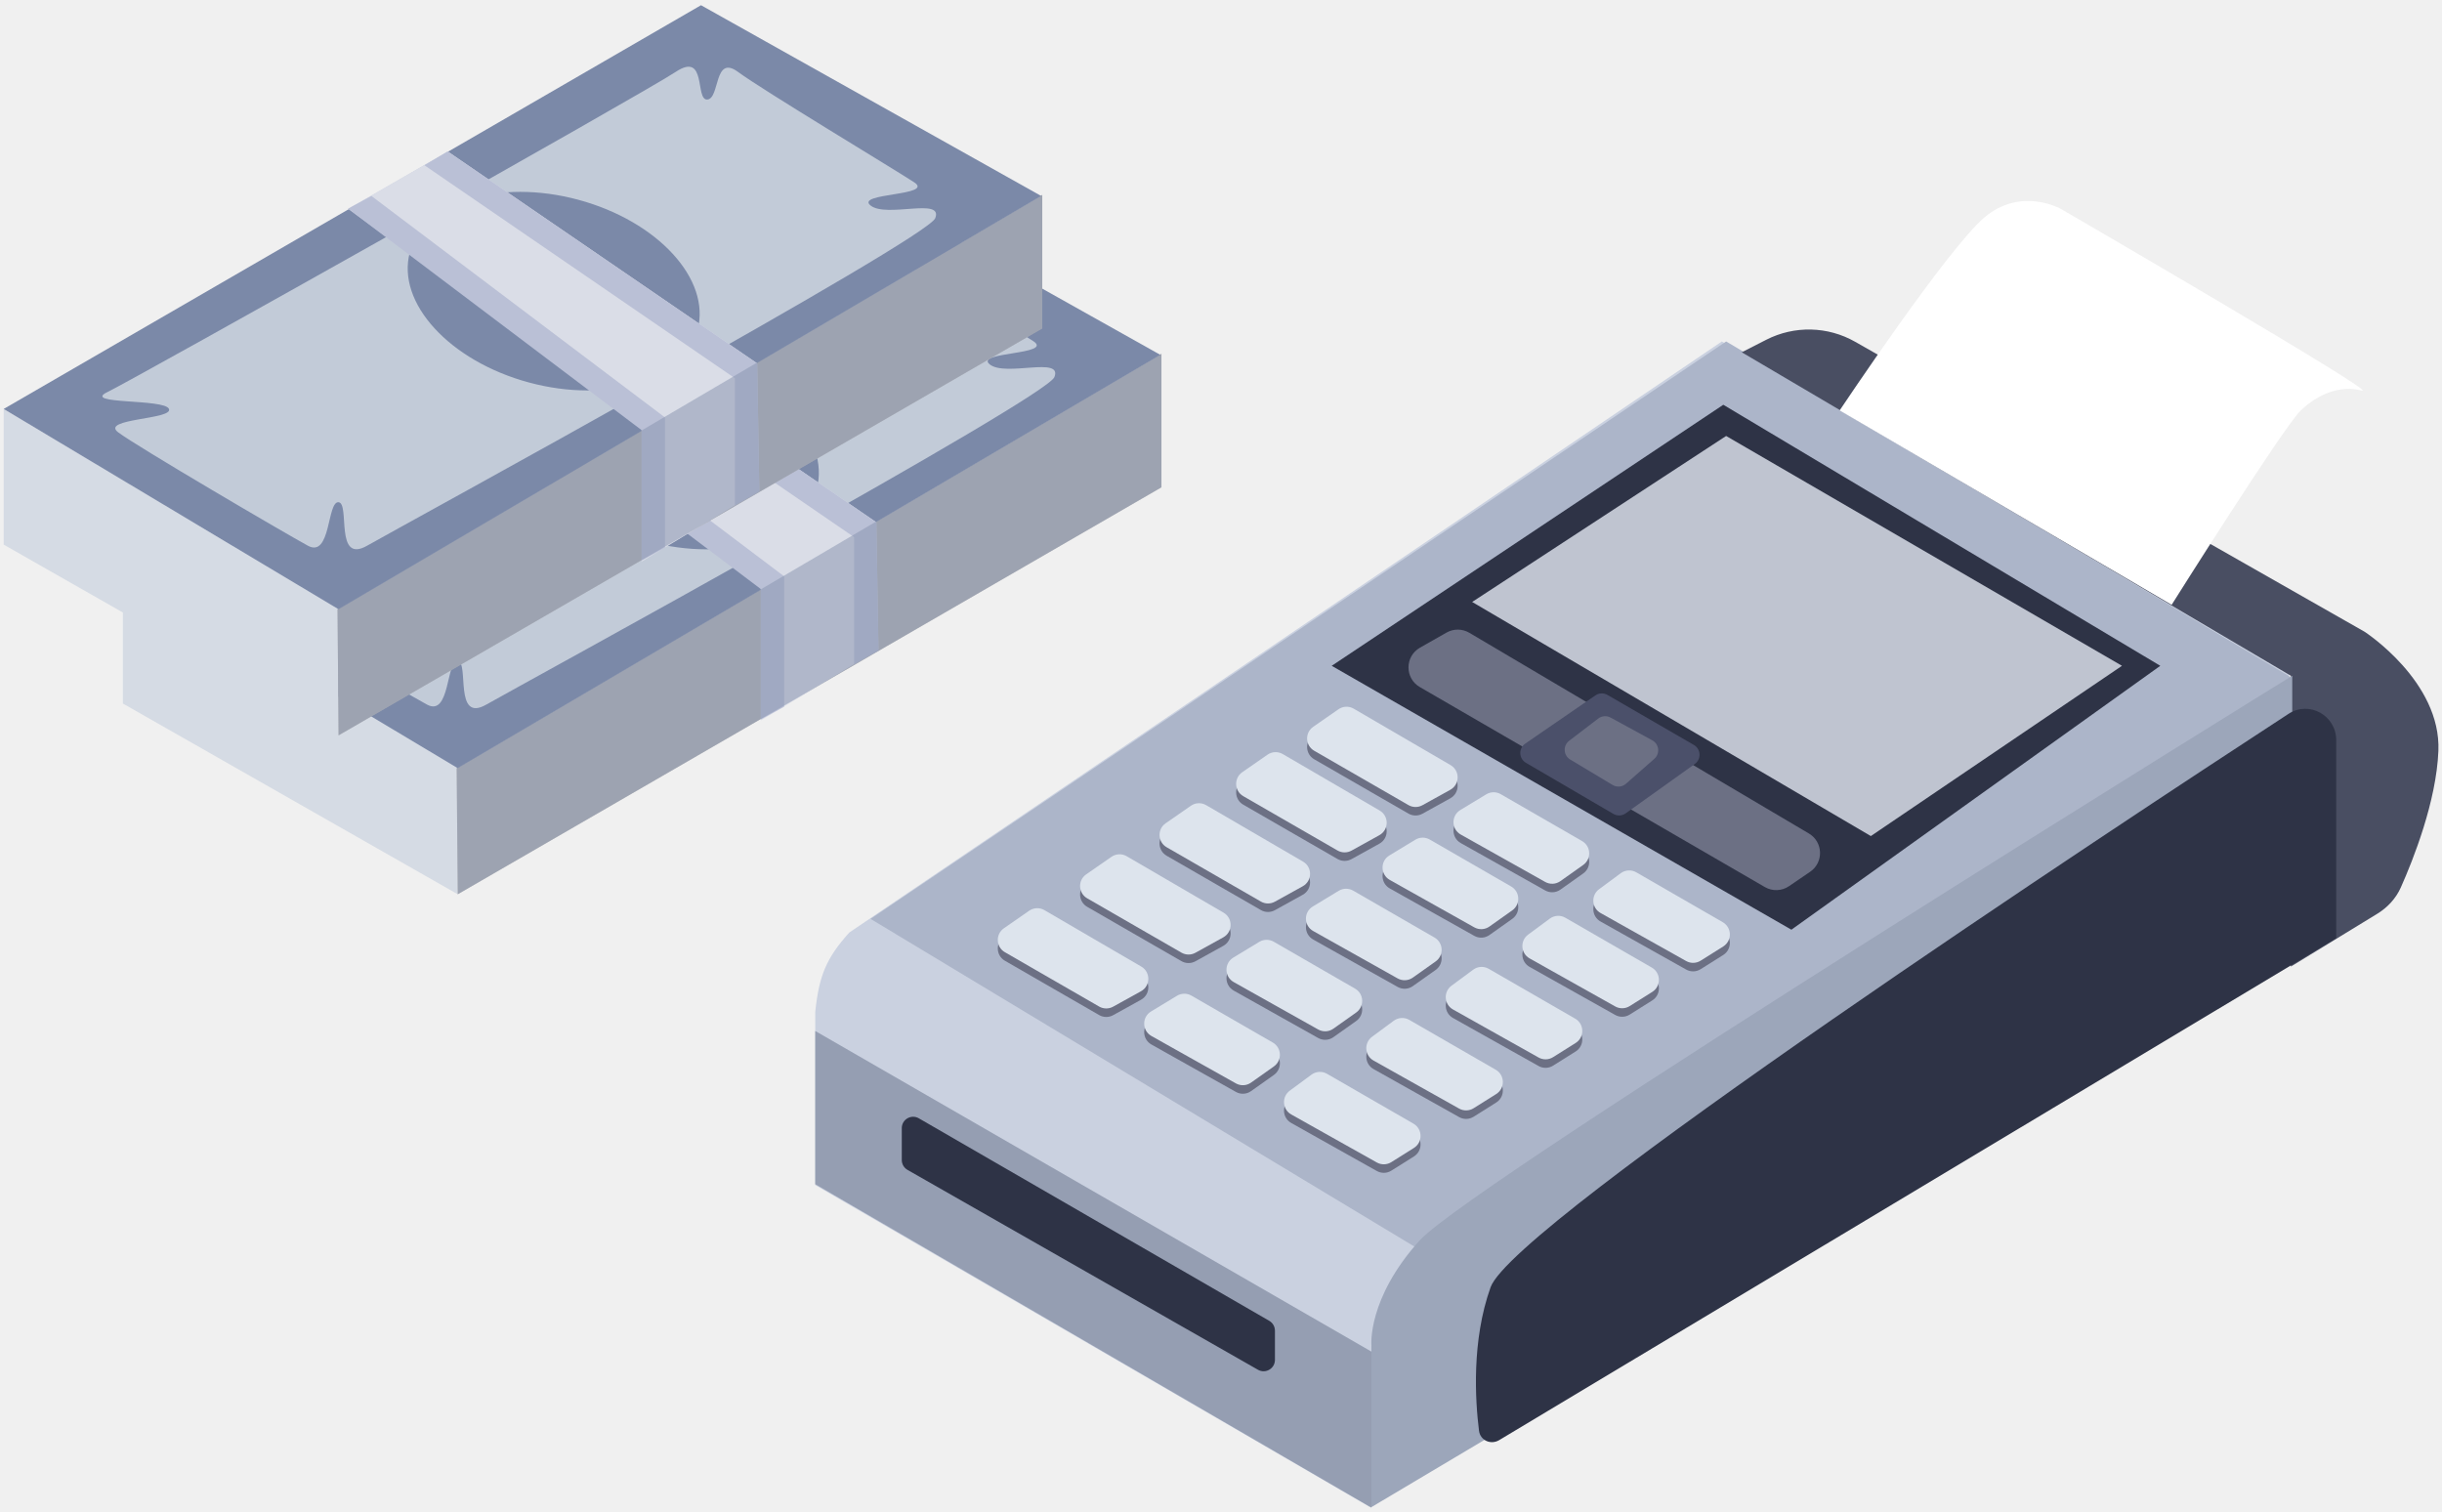
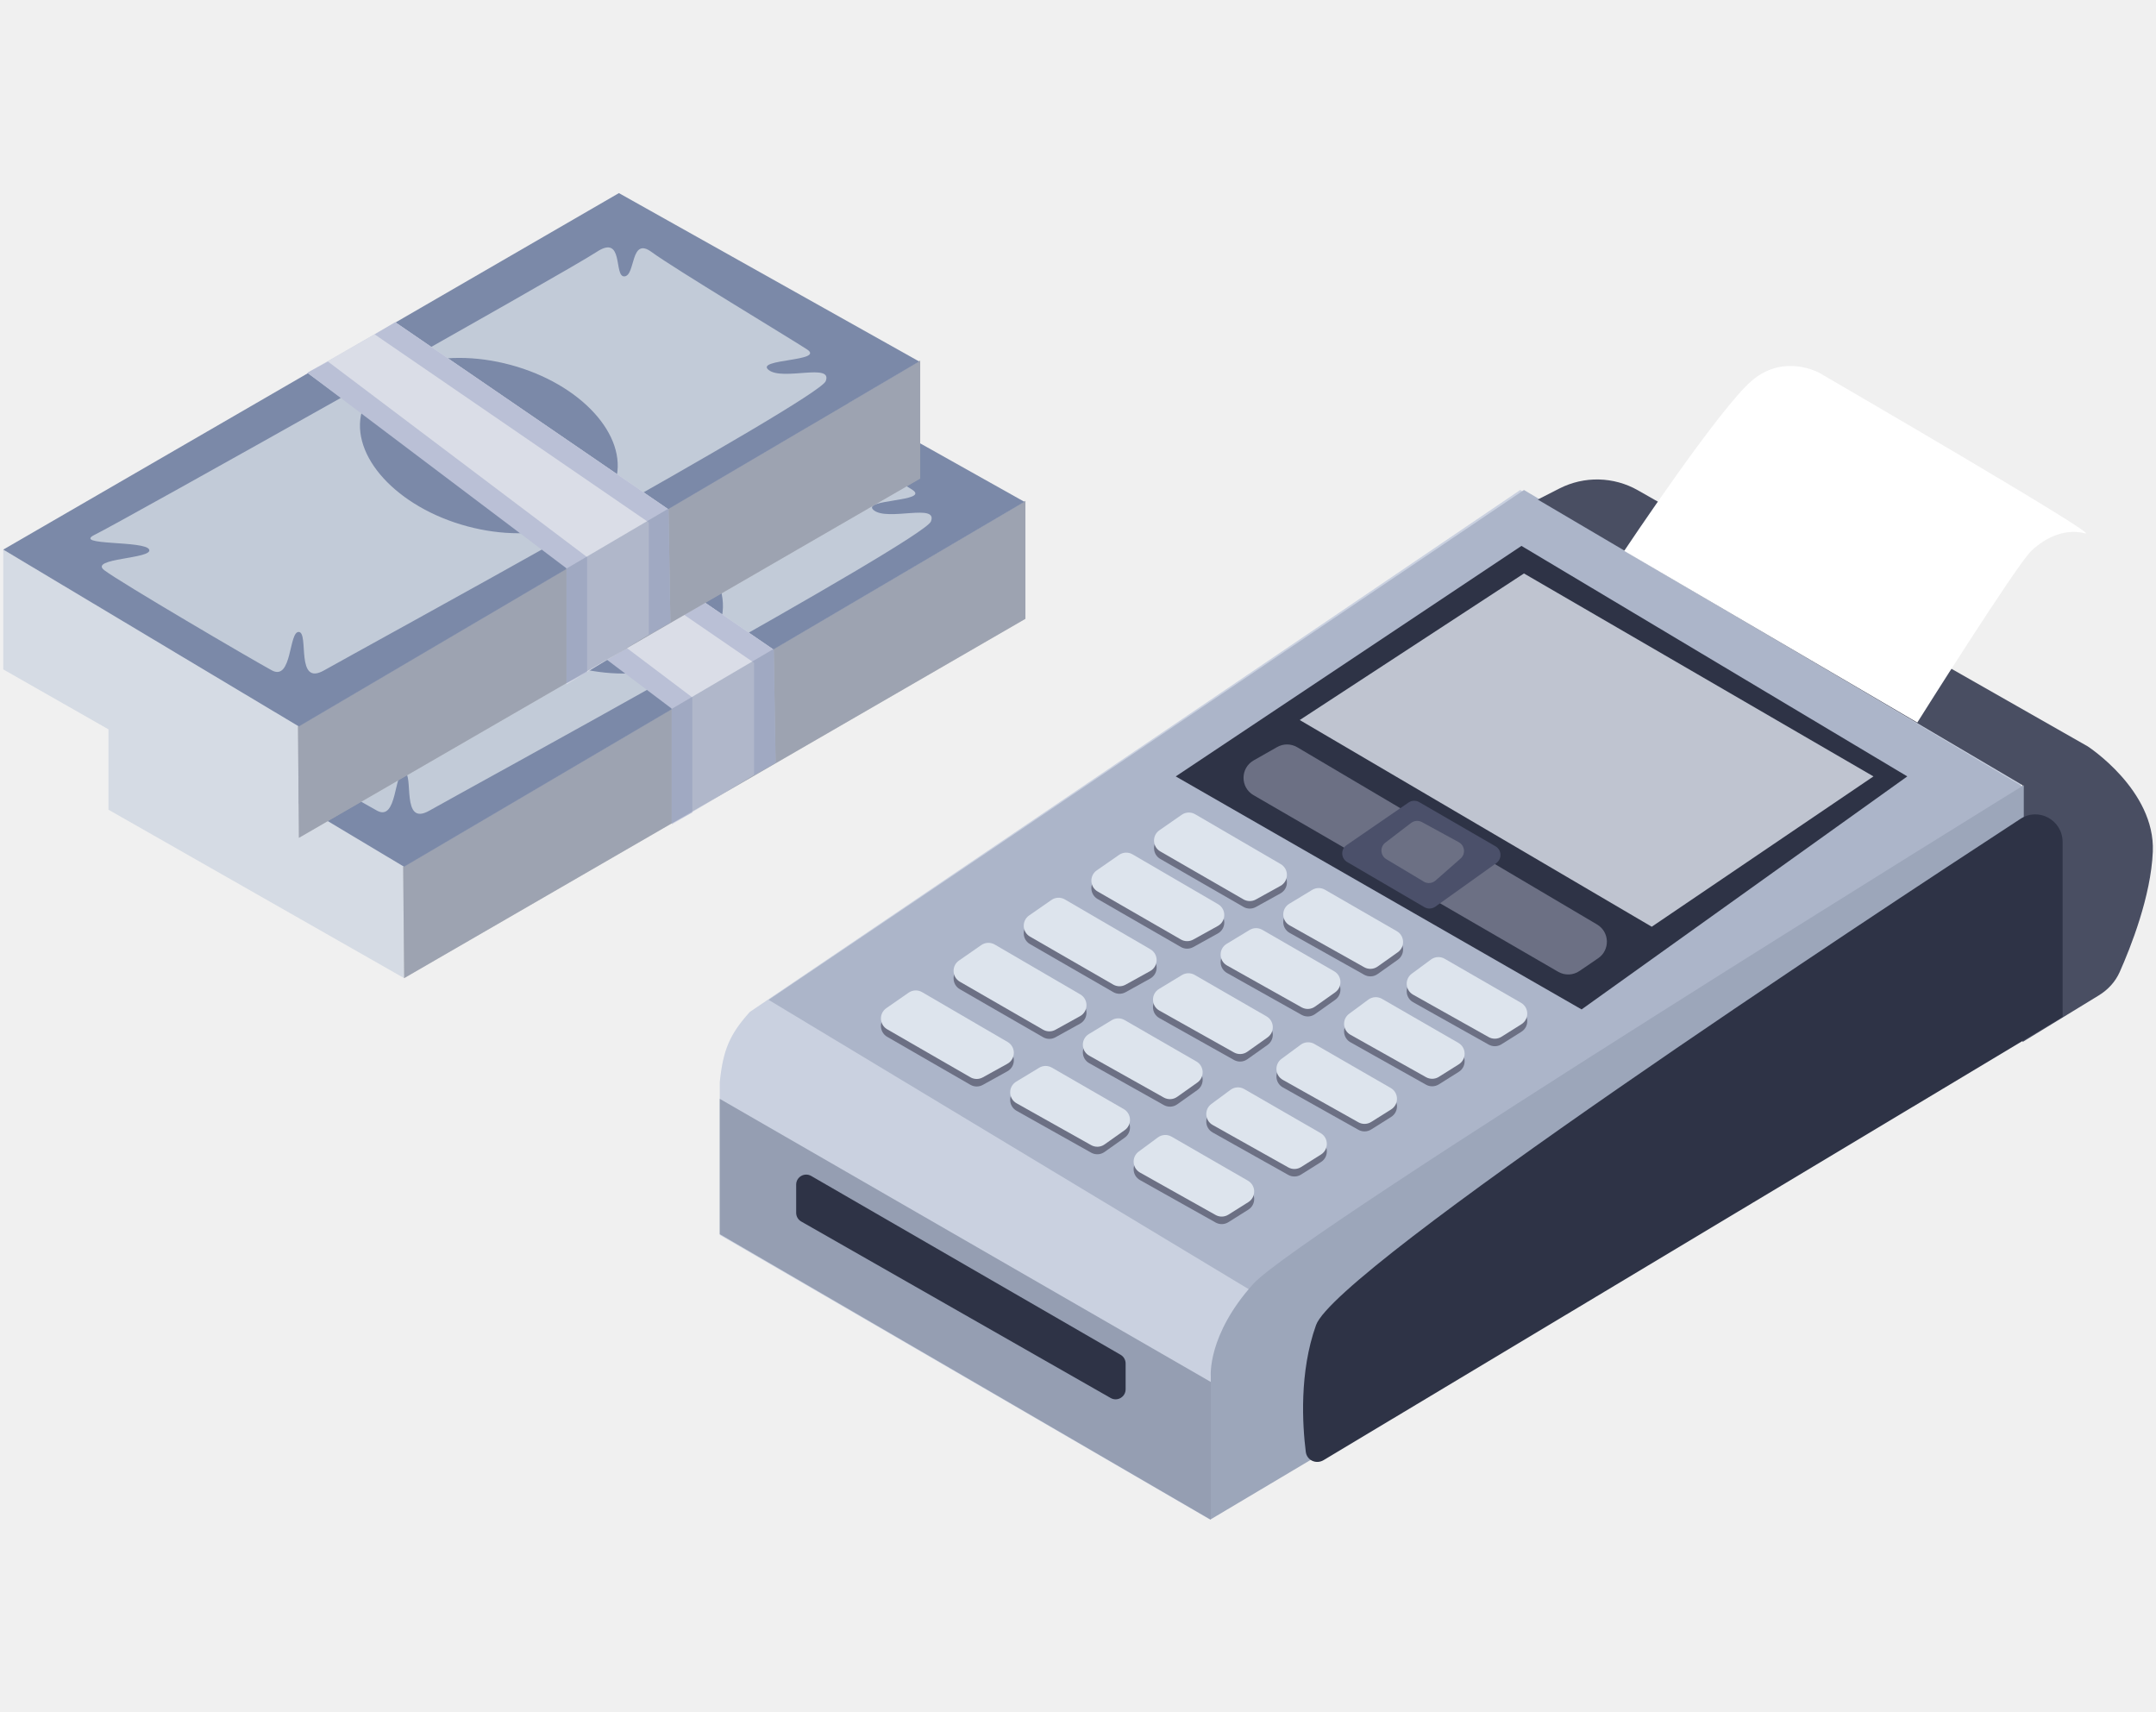
- <svg xmlns="http://www.w3.org/2000/svg" width="454" height="281" viewBox="0 0 454 281" fill="none">
+ <svg xmlns="http://www.w3.org/2000/svg" width="354" height="281" viewBox="0 0 454 281" fill="none">
  <path d="M151.564 220.332L254.702 280.21L255.23 249.976C255.23 242.062 260.614 234.268 266.573 228.346L425.896 125.371L320.12 63.483L157.895 173.379C153.641 178.109 152.265 181.377 151.564 188.151V220.332Z" fill="#CAD1E0" />
  <path d="M254.966 251.296L151.564 191.682V220.17L254.966 280.312V251.296Z" fill="#959EB2" />
  <path d="M263.409 232.039L161.854 170.842L320.913 63.483L425.897 125.899L263.409 232.039Z" fill="#ACB5C9" />
  <path d="M401.628 123.789L320.383 75.254L247.58 123.789L333.045 172.852L401.628 123.789Z" fill="#2E3346" />
  <path d="M320.91 81.057L273.693 111.919L347.816 155.443L394.505 123.789L320.91 81.057Z" fill="#BFC4D0" />
  <path d="M336.296 154.965L273.163 117.648C271.86 116.878 270.245 116.865 268.929 117.613L263.993 120.419C261.161 122.03 261.144 126.106 263.963 127.74L328.108 164.925C329.513 165.74 331.26 165.676 332.602 164.761L336.526 162.085C339.08 160.344 338.957 156.538 336.296 154.965Z" fill="#6C7084" />
  <path d="M314.912 138.503L298.852 129.205C298.147 128.797 297.271 128.831 296.599 129.293L283.556 138.26C282.281 139.136 282.351 141.04 283.687 141.821L299.948 151.324C300.666 151.744 301.563 151.703 302.239 151.219L315.081 142.046C316.33 141.155 316.24 139.272 314.912 138.503Z" fill="#4B506A" />
  <path d="M299.807 145.945L291.922 141.215C290.644 140.448 290.542 138.634 291.726 137.729L297.137 133.591C297.8 133.084 298.698 133.015 299.43 133.414L307.183 137.643C308.47 138.345 308.667 140.113 307.565 141.081L302.285 145.721C301.596 146.327 300.594 146.418 299.807 145.945Z" fill="#6C7084" />
  <path d="M167.654 215.677V209.745C167.654 208.12 169.414 207.105 170.82 207.918L235.974 245.573C236.627 245.95 237.028 246.647 237.028 247.4V252.837C237.028 254.456 235.279 255.472 233.873 254.67L168.719 217.51C168.061 217.135 167.654 216.435 167.654 215.677Z" fill="#2E3346" />
  <path d="M316.172 180.195L320.369 177.557C322.052 176.499 322.005 174.032 320.283 173.039L304.207 163.768C303.298 163.244 302.166 163.309 301.322 163.932L297.289 166.91C295.749 168.047 295.896 170.395 297.565 171.332L313.478 180.262C314.32 180.735 315.354 180.71 316.172 180.195Z" fill="#6C7084" />
  <path d="M248.838 133.453L244.141 136.715C242.552 137.819 242.652 140.201 244.328 141.167L261.853 151.27C262.654 151.731 263.639 151.74 264.448 151.292L269.632 148.423C271.423 147.432 271.451 144.867 269.683 143.836L251.671 133.34C250.785 132.824 249.68 132.868 248.838 133.453Z" fill="#6C7084" />
  <path d="M276.318 149.264L271.495 152.187C269.767 153.234 269.809 155.755 271.571 156.743L287.275 165.557C288.164 166.056 289.261 165.998 290.092 165.409L294.341 162.396C295.91 161.284 295.799 158.92 294.133 157.959L279.003 149.235C278.17 148.754 277.141 148.765 276.318 149.264Z" fill="#6C7084" />
  <path d="M316.172 178.612L320.369 175.974C322.052 174.916 322.005 172.449 320.283 171.456L304.207 162.185C303.298 161.661 302.166 161.726 301.322 162.349L297.289 165.327C295.749 166.464 295.896 168.812 297.565 169.749L313.478 178.679C314.32 179.152 315.354 179.127 316.172 178.612Z" fill="#DDE4ED" />
  <path d="M248.838 131.87L244.141 135.132C242.552 136.236 242.652 138.618 244.328 139.584L261.853 149.687C262.654 150.148 263.639 150.157 264.448 149.709L269.632 146.84C271.423 145.849 271.451 143.284 269.683 142.253L251.671 131.757C250.785 131.241 249.68 131.285 248.838 131.87Z" fill="#DDE4ED" />
  <path d="M276.318 147.681L271.495 150.604C269.767 151.651 269.809 154.172 271.571 155.16L287.275 163.974C288.164 164.473 289.261 164.415 290.092 163.826L294.341 160.813C295.91 159.701 295.799 157.337 294.133 156.376L279.003 147.652C278.17 147.171 277.141 147.182 276.318 147.681Z" fill="#DDE4ED" />
  <path d="M302.983 188.636L307.18 185.998C308.862 184.94 308.815 182.472 307.094 181.479L291.017 172.209C290.109 171.685 288.976 171.749 288.133 172.372L284.1 175.35C282.56 176.488 282.706 178.835 284.376 179.772L300.288 188.703C301.131 189.176 302.165 189.15 302.983 188.636Z" fill="#6C7084" />
  <path d="M235.649 141.893L230.951 145.155C229.362 146.259 229.462 148.641 231.138 149.607L248.664 159.71C249.465 160.172 250.449 160.18 251.258 159.733L256.442 156.863C258.234 155.872 258.262 153.307 256.493 152.276L238.481 141.781C237.596 141.265 236.491 141.308 235.649 141.893Z" fill="#6C7084" />
  <path d="M263.129 157.704L258.305 160.628C256.578 161.675 256.62 164.195 258.382 165.184L274.086 173.997C274.975 174.496 276.071 174.438 276.902 173.849L281.151 170.837C282.721 169.725 282.61 167.361 280.944 166.4L265.813 157.675C264.98 157.195 263.951 157.206 263.129 157.704Z" fill="#6C7084" />
  <path d="M302.983 187.054L307.18 184.416C308.862 183.358 308.815 180.89 307.094 179.897L291.017 170.627C290.109 170.103 288.976 170.167 288.133 170.79L284.1 173.768C282.56 174.906 282.706 177.253 284.376 178.19L300.288 187.121C301.131 187.594 302.165 187.568 302.983 187.054Z" fill="#DDE4ED" />
  <path d="M235.649 140.311L230.951 143.573C229.362 144.677 229.462 147.059 231.138 148.025L248.664 158.128C249.465 158.59 250.449 158.598 251.258 158.151L256.442 155.281C258.234 154.29 258.262 151.725 256.493 150.694L238.481 140.199C237.596 139.683 236.491 139.726 235.649 140.311Z" fill="#DDE4ED" />
  <path d="M263.129 156.122L258.305 159.046C256.578 160.092 256.62 162.613 258.382 163.602L274.086 172.415C274.975 172.914 276.071 172.856 276.902 172.267L281.151 169.255C282.721 168.142 282.61 165.779 280.944 164.818L265.813 156.093C264.98 155.613 263.951 155.624 263.129 156.122Z" fill="#DDE4ED" />
  <path d="M288.739 198.132L292.936 195.494C294.618 194.436 294.571 191.968 292.85 190.975L276.773 181.705C275.865 181.181 274.732 181.245 273.888 181.868L269.856 184.846C268.316 185.984 268.462 188.331 270.132 189.269L286.044 198.199C286.887 198.672 287.921 198.646 288.739 198.132Z" fill="#6C7084" />
  <path d="M221.405 151.389L216.707 154.652C215.118 155.755 215.218 158.137 216.894 159.103L234.419 169.206C235.221 169.668 236.205 169.677 237.014 169.229L242.198 166.359C243.989 165.368 244.018 162.803 242.249 161.773L224.237 151.277C223.351 150.761 222.247 150.805 221.405 151.389Z" fill="#6C7084" />
  <path d="M248.884 167.201L244.061 170.124C242.334 171.171 242.376 173.691 244.137 174.68L259.842 183.494C260.73 183.992 261.827 183.935 262.658 183.345L266.907 180.333C268.476 179.221 268.366 176.857 266.699 175.896L251.569 167.171C250.736 166.691 249.707 166.702 248.884 167.201Z" fill="#6C7084" />
  <path d="M288.739 196.55L292.936 193.912C294.618 192.854 294.571 190.386 292.85 189.393L276.773 180.123C275.865 179.599 274.732 179.663 273.888 180.286L269.856 183.264C268.316 184.402 268.462 186.749 270.132 187.686L286.044 196.617C286.887 197.09 287.921 197.064 288.739 196.55Z" fill="#DDE4ED" />
  <path d="M221.405 149.807L216.707 153.07C215.118 154.173 215.218 156.555 216.894 157.521L234.419 167.624C235.221 168.086 236.205 168.095 237.014 167.647L242.198 164.777C243.989 163.786 244.018 161.221 242.249 160.19L224.237 149.695C223.351 149.179 222.247 149.222 221.405 149.807Z" fill="#DDE4ED" />
  <path d="M248.884 165.619L244.061 168.542C242.334 169.589 242.376 172.109 244.137 173.098L259.842 181.912C260.73 182.41 261.827 182.353 262.658 181.763L266.907 178.751C268.476 177.639 268.366 175.275 266.699 174.314L251.569 165.589C250.736 165.109 249.707 165.12 248.884 165.619Z" fill="#DDE4ED" />
  <path d="M273.967 207.628L278.164 204.99C279.847 203.932 279.8 201.464 278.078 200.471L262.002 191.201C261.093 190.677 259.961 190.741 259.117 191.364L255.084 194.342C253.544 195.48 253.691 197.828 255.36 198.765L271.272 207.695C272.115 208.168 273.149 208.142 273.967 207.628Z" fill="#6C7084" />
  <path d="M206.633 160.885L201.936 164.148C200.346 165.251 200.447 167.633 202.123 168.6L219.648 178.702C220.449 179.164 221.434 179.173 222.243 178.725L227.427 175.856C229.218 174.864 229.246 172.299 227.478 171.269L209.466 160.773C208.58 160.257 207.475 160.301 206.633 160.885Z" fill="#6C7084" />
  <path d="M234.113 176.697L229.29 179.62C227.562 180.667 227.604 183.187 229.366 184.176L245.07 192.99C245.959 193.488 247.055 193.431 247.887 192.841L252.136 189.829C253.705 188.717 253.594 186.353 251.928 185.392L236.798 176.667C235.965 176.187 234.936 176.198 234.113 176.697Z" fill="#6C7084" />
  <path d="M273.967 206.046L278.164 203.408C279.847 202.35 279.8 199.882 278.078 198.889L262.002 189.619C261.093 189.095 259.961 189.159 259.117 189.782L255.084 192.76C253.544 193.898 253.691 196.246 255.36 197.183L271.272 206.113C272.115 206.586 273.149 206.56 273.967 206.046Z" fill="#DDE4ED" />
  <path d="M206.633 159.303L201.936 162.566C200.346 163.669 200.447 166.051 202.123 167.018L219.648 177.12C220.449 177.582 221.434 177.591 222.243 177.143L227.427 174.274C229.218 173.282 229.246 170.717 227.478 169.687L209.466 159.191C208.58 158.675 207.475 158.719 206.633 159.303Z" fill="#DDE4ED" />
  <path d="M234.113 175.115L229.29 178.038C227.562 179.085 227.604 181.605 229.366 182.594L245.07 191.408C245.959 191.906 247.055 191.849 247.887 191.259L252.136 188.247C253.705 187.135 253.594 184.771 251.928 183.81L236.798 175.085C235.965 174.605 234.936 174.616 234.113 175.115Z" fill="#DDE4ED" />
  <path d="M258.668 217.652L262.865 215.014C264.548 213.957 264.501 211.489 262.779 210.496L246.703 201.225C245.794 200.702 244.662 200.766 243.818 201.389L239.785 204.367C238.245 205.504 238.392 207.852 240.061 208.789L255.974 217.719C256.816 218.192 257.85 218.167 258.668 217.652Z" fill="#6C7084" />
  <path d="M191.334 170.91L186.637 174.172C185.048 175.276 185.148 177.658 186.824 178.624L204.349 188.727C205.15 189.189 206.135 189.197 206.944 188.749L212.128 185.88C213.919 184.889 213.947 182.324 212.179 181.293L194.167 170.797C193.281 170.281 192.176 170.325 191.334 170.91Z" fill="#6C7084" />
  <path d="M218.814 186.721L213.991 189.644C212.263 190.691 212.306 193.212 214.067 194.2L229.772 203.014C230.66 203.513 231.757 203.455 232.588 202.866L236.837 199.854C238.406 198.741 238.295 196.377 236.629 195.417L221.499 186.692C220.666 186.211 219.637 186.222 218.814 186.721Z" fill="#6C7084" />
  <path d="M258.668 216.068L262.865 213.43C264.548 212.373 264.501 209.905 262.779 208.912L246.703 199.641C245.794 199.118 244.662 199.182 243.818 199.805L239.785 202.783C238.245 203.92 238.392 206.268 240.061 207.205L255.974 216.135C256.816 216.608 257.85 216.583 258.668 216.068Z" fill="#DDE4ED" />
  <path d="M191.334 169.326L186.637 172.588C185.048 173.692 185.148 176.074 186.824 177.04L204.349 187.143C205.15 187.605 206.135 187.613 206.944 187.165L212.128 184.296C213.919 183.305 213.947 180.74 212.179 179.709L194.167 169.213C193.281 168.697 192.176 168.741 191.334 169.326Z" fill="#DDE4ED" />
  <path d="M218.814 185.137L213.991 188.06C212.263 189.107 212.306 191.628 214.067 192.616L229.772 201.43C230.66 201.929 231.757 201.871 232.588 201.282L236.837 198.27C238.406 197.157 238.295 194.793 236.629 193.833L221.499 185.108C220.666 184.627 219.637 184.639 218.814 185.137Z" fill="#DDE4ED" />
  <path d="M328.376 63.167L323.814 65.494L425.897 125.636V179.711L441.958 169.896C443.875 168.724 445.431 167.052 446.345 165C448.657 159.81 452.947 149.016 453.33 139.616C453.858 126.691 439.614 117.459 439.614 117.459L344.9 63.545C339.807 60.645 333.596 60.503 328.376 63.167Z" fill="#494E62" />
  <path d="M368.919 40.435C362.061 46.238 342.014 76.309 342.014 76.309L403.738 112.447C403.738 112.447 424.559 79.335 427.742 76.309C430.925 73.283 435.038 71.564 439.085 72.616C443.131 73.669 383.163 38.852 383.163 38.852C383.163 38.852 375.777 34.632 368.919 40.435Z" fill="white" />
  <path d="M426.158 178.392L254.965 280.211V250.14C254.965 250.14 254.173 241.435 263.933 230.62C273.693 219.805 426.158 125.636 426.158 125.636V178.392Z" fill="#9CA6BA" />
  <path d="M277.122 239.325C273.56 249.261 274.262 260.395 274.966 266.006C275.191 267.806 277.162 268.687 278.717 267.754L434.335 174.435V137.617C434.335 133.019 429.316 130.21 425.466 132.722C392.874 153.988 281.399 227.394 277.122 239.325Z" fill="#2E3346" />
  <path d="M85.1 166.265V142.621L22.839 105.58V130.8L85.1 166.265Z" fill="#D5DBE4" />
  <path d="M215.926 90.607V65.781L84.903 142.819L85.1 166.265L215.926 90.607Z" fill="#B5B5B5" />
  <path d="M22.839 105.58L152.483 30.513L215.729 65.978L85.099 142.818L22.839 105.58Z" fill="#7B89A8" />
  <path d="M159.378 42.926C163.91 46.275 188.144 60.855 192.085 63.416C196.025 65.978 181.051 65.387 184.007 67.751C186.962 70.115 197.601 66.175 196.025 70.115C194.449 74.056 96.526 127.507 90.418 130.997C84.311 134.487 87.266 123.116 85.099 122.919C82.931 122.722 83.72 133.361 79.385 130.997C75.05 128.633 47.467 112.476 44.117 109.915C40.768 107.354 54.362 107.551 53.575 105.58C52.786 103.61 37.221 104.792 42.147 102.428C47.072 100.064 141.843 46.866 147.754 42.926C153.664 38.985 151.3 48.245 153.664 48.048C156.029 47.852 154.846 39.576 159.378 42.926Z" fill="#C2CBD8" />
  <ellipse cx="27.703" cy="17.595" rx="27.703" ry="17.595" transform="matrix(-0.965548 -0.260224 -0.260224 0.965548 156.422 73.8945)" fill="#7B89A8" />
  <path d="M162.926 97.109L163.32 120.752L141.45 133.953V108.536L86.874 68.343L105.394 57.703L162.926 97.109Z" fill="#DADDE7" />
  <path d="M158.789 99.867V123.51L163.32 120.949L162.926 97.109L105.394 57.703L101.06 60.264L158.789 99.867Z" fill="#BAC0D6" />
  <path d="M145.783 107.156V131.391L141.449 133.755V109.521L86.872 68.342L91.207 65.978L145.783 107.156Z" fill="#BAC0D6" />
  <path d="M215.926 90.607V65.781L84.903 142.819L85.1 166.265L215.926 90.607Z" fill="#8793AE" fill-opacity="0.5" />
  <path d="M62.943 136.721V113.077L0.683 76.036V101.256L62.943 136.721Z" fill="#D5DBE4" />
  <path d="M193.77 61.063V36.237L62.746 113.275L62.943 136.721L193.77 61.063Z" fill="#B5B5B5" />
  <path d="M0.682 76.036L130.326 0.969L193.572 36.434L62.943 113.274L0.682 76.036Z" fill="#7B89A8" />
  <path d="M137.222 13.382C141.754 16.731 165.988 31.311 169.928 33.873C173.869 36.434 158.895 35.843 161.85 38.207C164.806 40.572 175.445 36.631 173.869 40.572C172.293 44.512 74.37 97.963 68.262 101.453C62.154 104.943 65.11 93.572 62.943 93.375C60.775 93.178 61.563 103.817 57.229 101.453C52.894 99.089 25.31 82.933 21.961 80.371C18.611 77.81 32.206 78.007 31.418 76.037C30.63 74.066 15.065 75.248 19.991 72.884C24.916 70.52 119.686 17.322 125.597 13.382C131.508 9.441 129.144 18.701 131.508 18.505C133.872 18.308 132.69 10.032 137.222 13.382Z" fill="#C2CBD8" />
  <ellipse cx="27.703" cy="17.595" rx="27.703" ry="17.595" transform="matrix(-0.965548 -0.260224 -0.260224 0.965548 134.266 44.3506)" fill="#7B89A8" />
  <path d="M140.77 67.565L141.164 91.208L119.294 104.409V78.992L64.717 38.799L83.238 28.159L140.77 67.565Z" fill="#DADDE7" />
  <path d="M136.632 70.323V93.966L141.164 91.405L140.77 67.565L83.238 28.159L78.903 30.721L136.632 70.323Z" fill="#BAC0D6" />
  <path d="M123.627 77.612V101.847L119.292 104.211V79.977L64.716 38.798L69.05 36.434L123.627 77.612Z" fill="#BAC0D6" />
  <path d="M193.77 61.063V36.237L62.746 113.275L62.943 136.721L193.77 61.063Z" fill="#8793AE" fill-opacity="0.5" />
</svg>
